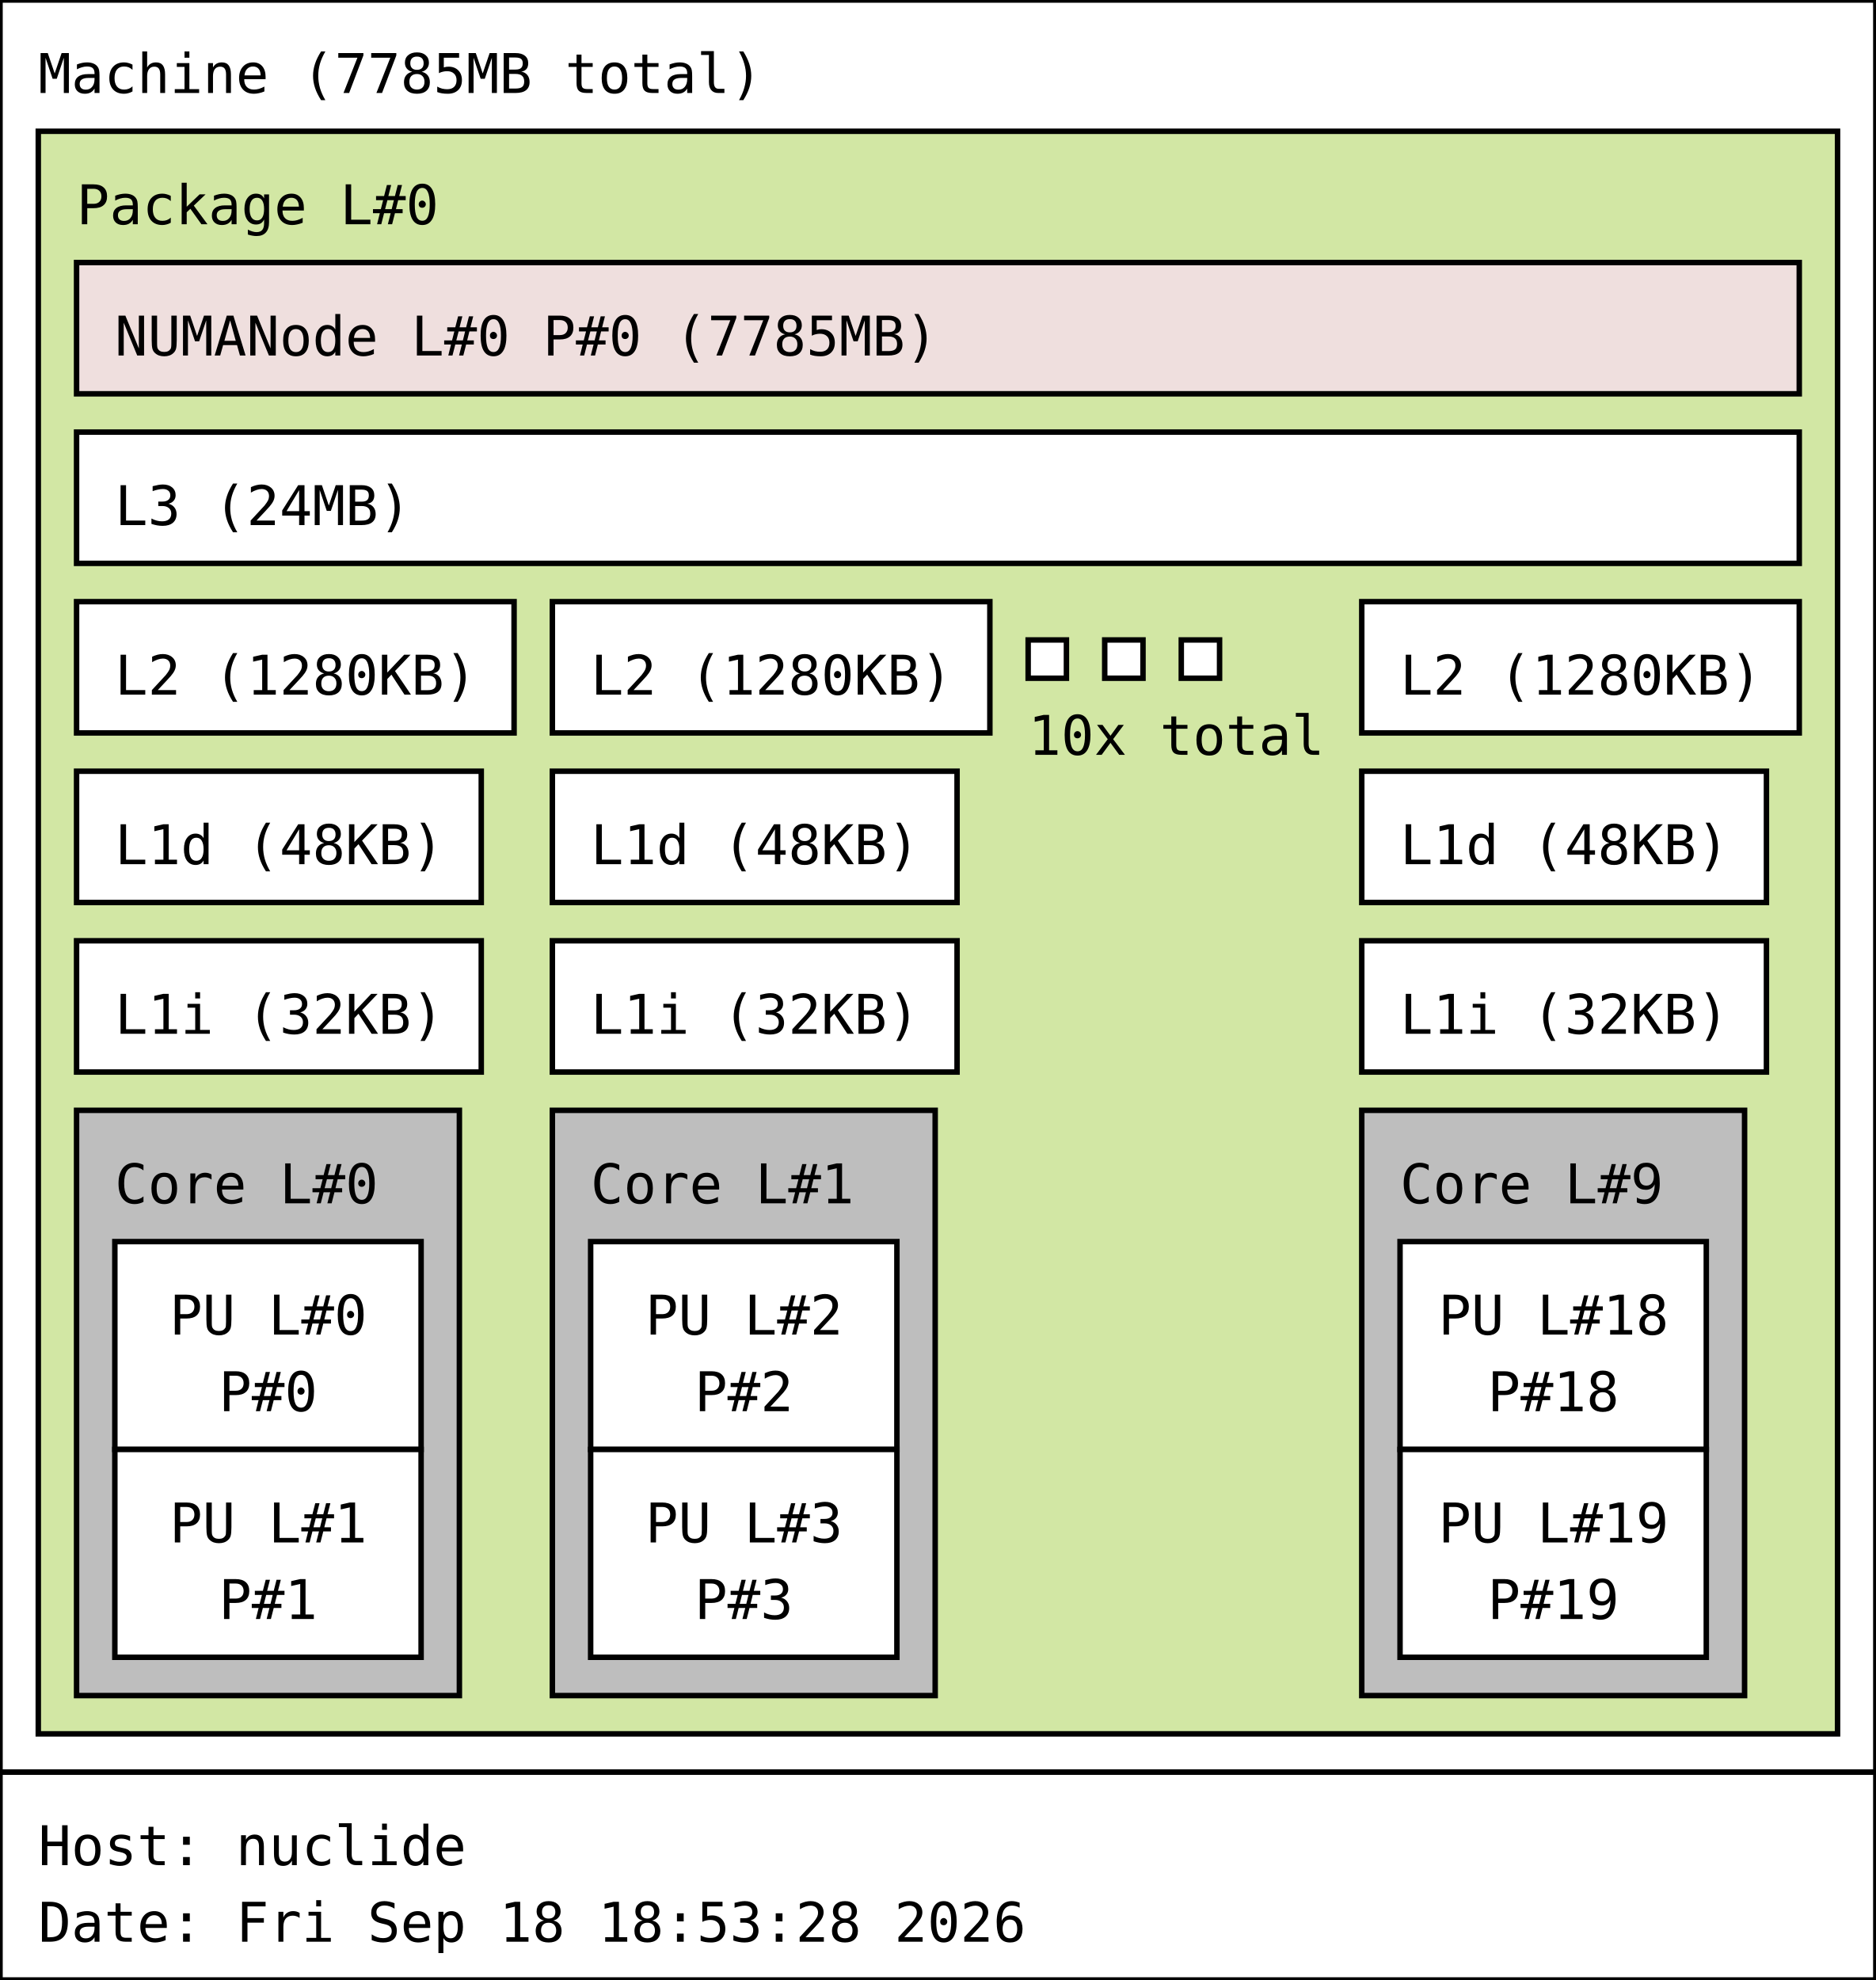
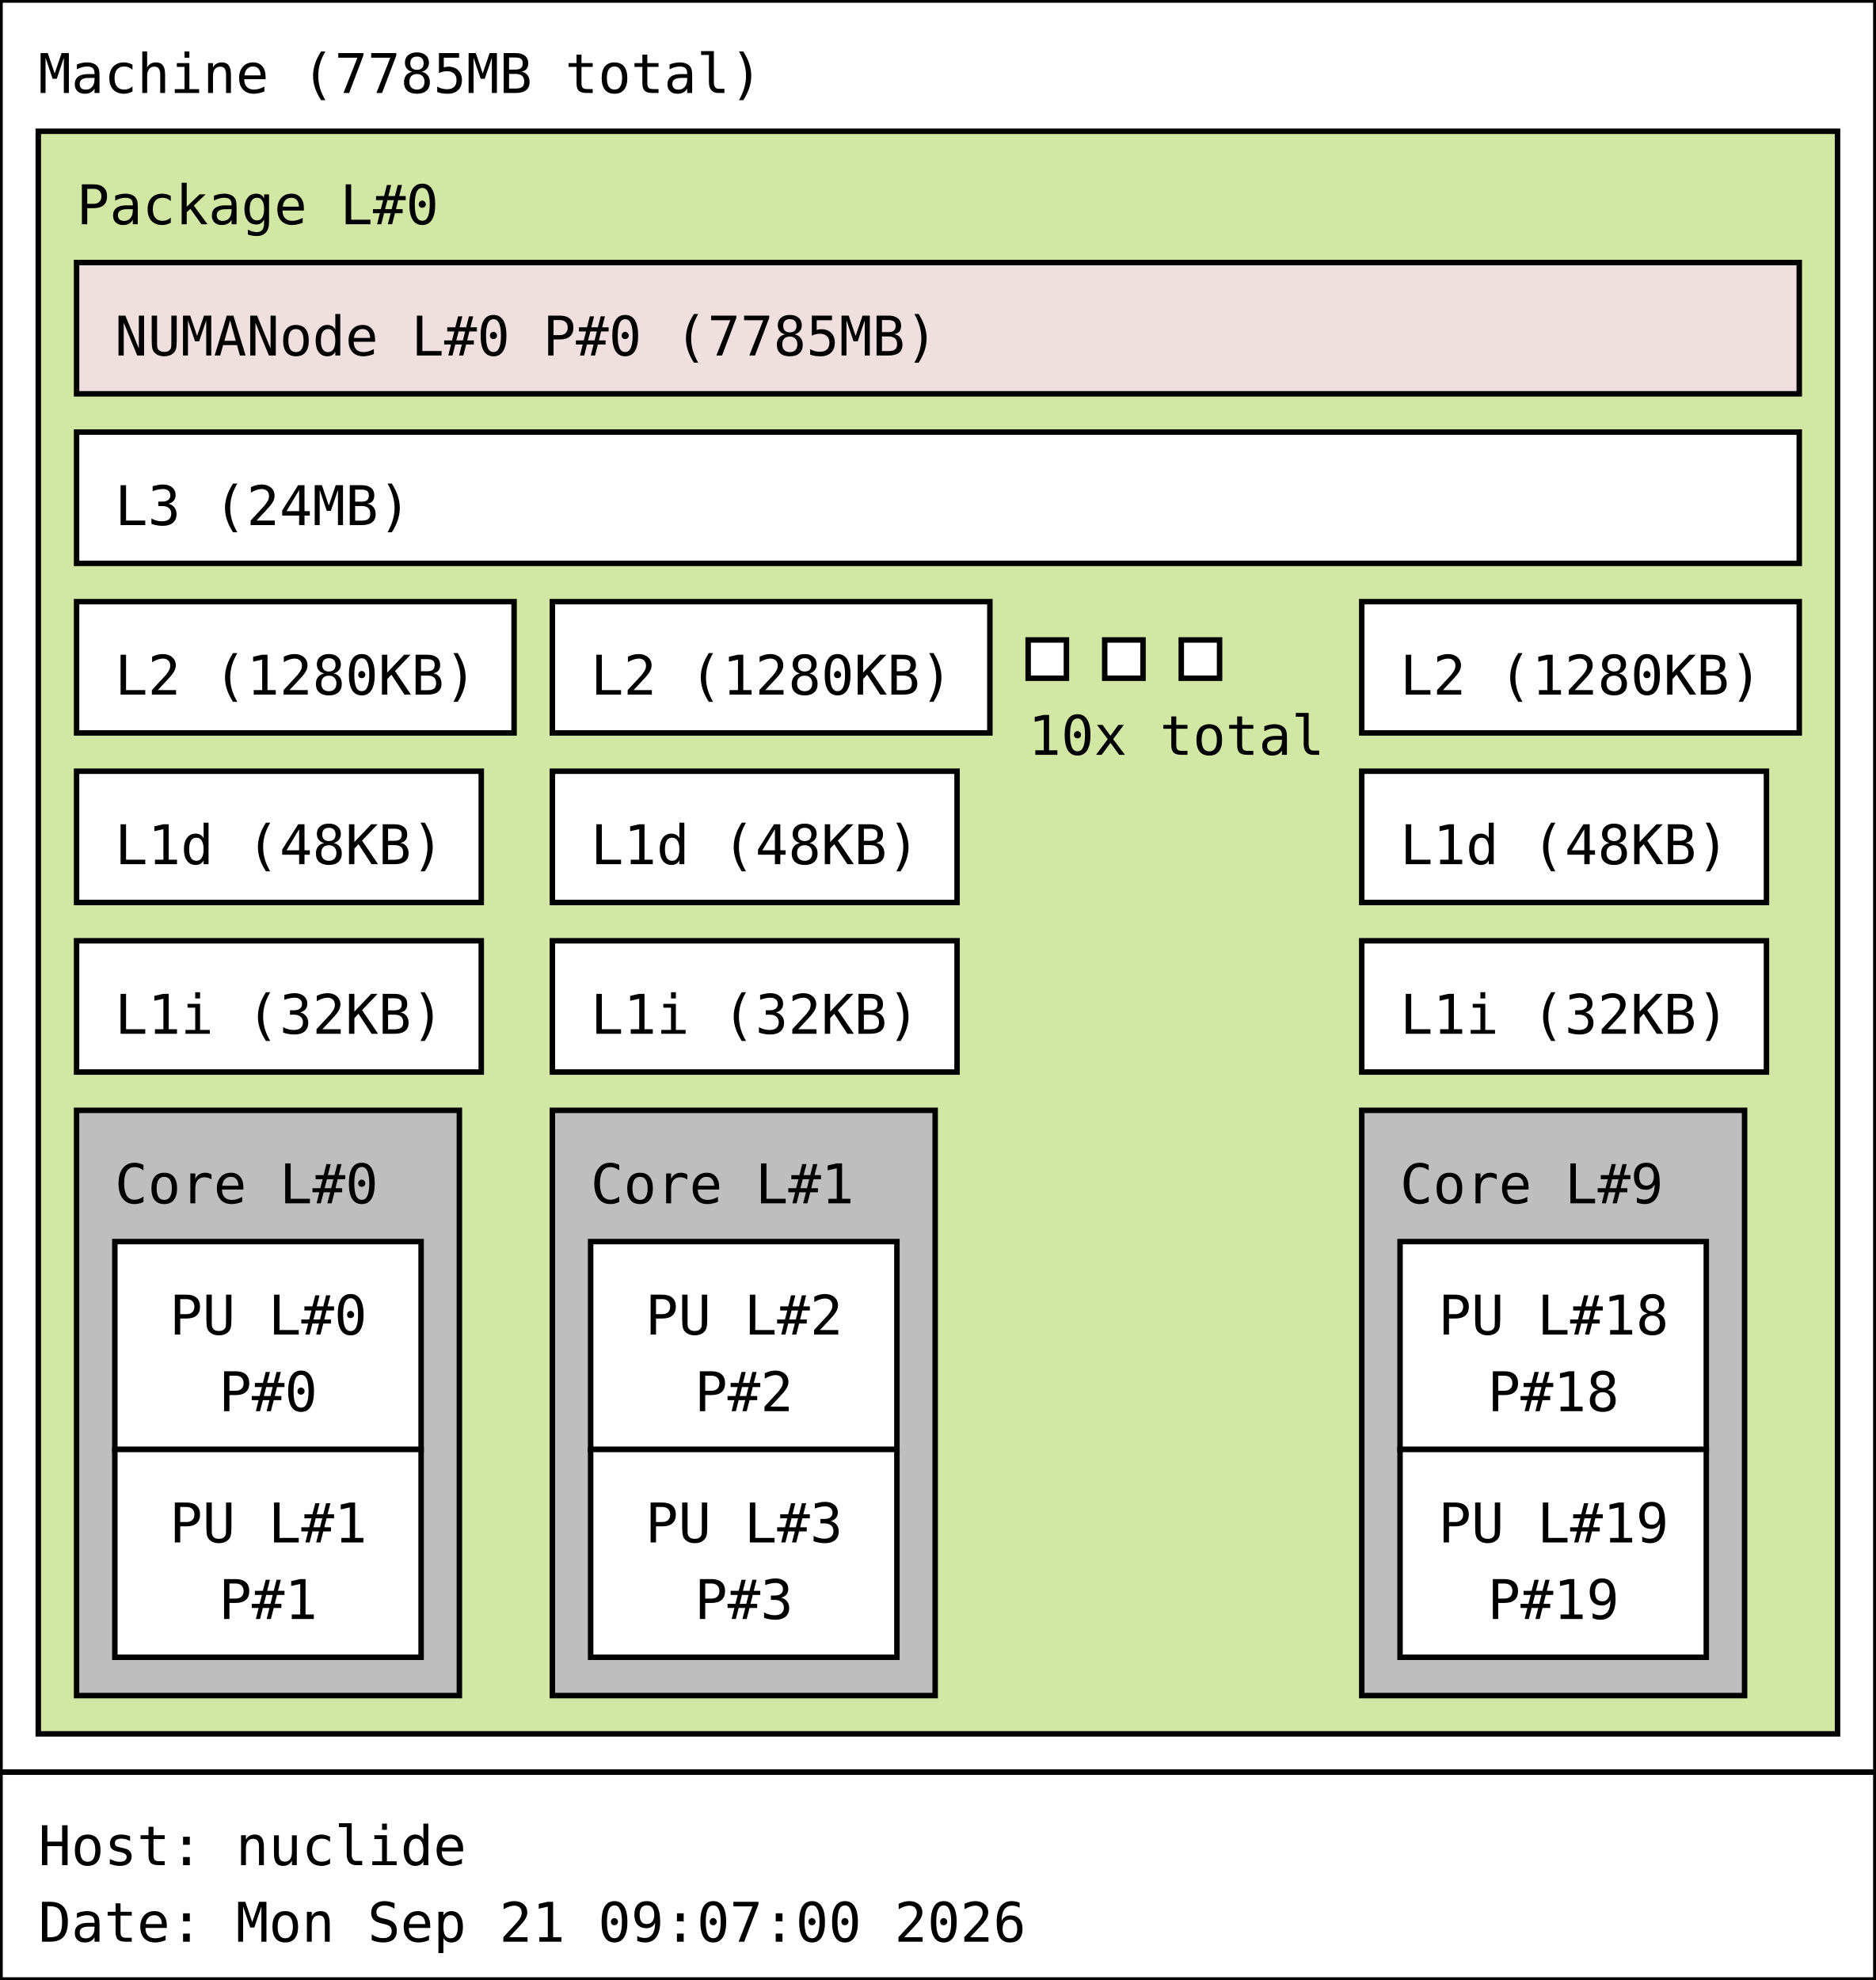
<svg xmlns="http://www.w3.org/2000/svg" width="343px" height="362px" viewBox="0 0 343px 362px" version="1.1">
  <rect id="Machine_0_rect" class="Machine" x="0" y="0" width="343" height="324" fill="rgb(255,255,255)" stroke="rgb(0,0,0)" stroke-width="1" />
  <text id="Machine_0_text" class="Machine" font-family="Monospace" x="7" y="17" fill="rgb(0,0,0)" font-size="10px">Machine (7785MB total)</text>
  <rect id="Package_0_rect" class="Package" x="7" y="24" width="329" height="293" fill="rgb(210,231,164)" stroke="rgb(0,0,0)" stroke-width="1" />
  <text id="Package_0_text" class="Package" font-family="Monospace" x="14" y="41" fill="rgb(0,0,0)" font-size="10px">Package L#0</text>
  <rect id="L3_0_rect" class="L3" x="14" y="79" width="315" height="24" fill="rgb(255,255,255)" stroke="rgb(0,0,0)" stroke-width="1" />
  <text id="L3_0_text" class="L3" font-family="Monospace" x="21" y="96" fill="rgb(0,0,0)" font-size="10px">L3 (24MB)</text>
  <rect id="L2_0_rect" class="L2" x="14" y="110" width="80" height="24" fill="rgb(255,255,255)" stroke="rgb(0,0,0)" stroke-width="1" />
  <text id="L2_0_text" class="L2" font-family="Monospace" x="21" y="127" fill="rgb(0,0,0)" font-size="10px">L2 (1280KB)</text>
  <rect id="L1d_0_rect" class="L1d" x="14" y="141" width="74" height="24" fill="rgb(255,255,255)" stroke="rgb(0,0,0)" stroke-width="1" />
  <text id="L1d_0_text" class="L1d" font-family="Monospace" x="21" y="158" fill="rgb(0,0,0)" font-size="10px">L1d (48KB)</text>
  <rect id="L1i_0_rect" class="L1i" x="14" y="172" width="74" height="24" fill="rgb(255,255,255)" stroke="rgb(0,0,0)" stroke-width="1" />
  <text id="L1i_0_text" class="L1i" font-family="Monospace" x="21" y="189" fill="rgb(0,0,0)" font-size="10px">L1i (32KB)</text>
  <rect id="Core_0_rect" class="Core" x="14" y="203" width="70" height="107" fill="rgb(190,190,190)" stroke="rgb(0,0,0)" stroke-width="1" />
  <text id="Core_0_text" class="Core" font-family="Monospace" x="21" y="220" fill="rgb(0,0,0)" font-size="10px">Core L#0</text>
  <rect id="PU_0_rect" class="PU" x="21" y="227" width="56" height="38" fill="rgb(255,255,255)" stroke="rgb(0,0,0)" stroke-width="1" />
  <text id="PU_0_text" class="PU" font-family="Monospace" x="31" y="244" fill="rgb(0,0,0)" font-size="10px">PU L#0</text>
  <text id="PU_0_text_1" class="PU" font-family="Monospace" x="40" y="258" fill="rgb(0,0,0)" font-size="10px">P#0</text>
  <rect id="PU_1_rect" class="PU" x="21" y="265" width="56" height="38" fill="rgb(255,255,255)" stroke="rgb(0,0,0)" stroke-width="1" />
  <text id="PU_1_text" class="PU" font-family="Monospace" x="31" y="282" fill="rgb(0,0,0)" font-size="10px">PU L#1</text>
  <text id="PU_1_text_1" class="PU" font-family="Monospace" x="40" y="296" fill="rgb(0,0,0)" font-size="10px">P#1</text>
  <rect id="L2_1_rect" class="L2" x="101" y="110" width="80" height="24" fill="rgb(255,255,255)" stroke="rgb(0,0,0)" stroke-width="1" />
  <text id="L2_1_text" class="L2" font-family="Monospace" x="108" y="127" fill="rgb(0,0,0)" font-size="10px">L2 (1280KB)</text>
  <rect id="L1d_1_rect" class="L1d" x="101" y="141" width="74" height="24" fill="rgb(255,255,255)" stroke="rgb(0,0,0)" stroke-width="1" />
  <text id="L1d_1_text" class="L1d" font-family="Monospace" x="108" y="158" fill="rgb(0,0,0)" font-size="10px">L1d (48KB)</text>
  <rect id="L1i_1_rect" class="L1i" x="101" y="172" width="74" height="24" fill="rgb(255,255,255)" stroke="rgb(0,0,0)" stroke-width="1" />
  <text id="L1i_1_text" class="L1i" font-family="Monospace" x="108" y="189" fill="rgb(0,0,0)" font-size="10px">L1i (32KB)</text>
  <rect id="Core_1_rect" class="Core" x="101" y="203" width="70" height="107" fill="rgb(190,190,190)" stroke="rgb(0,0,0)" stroke-width="1" />
  <text id="Core_1_text" class="Core" font-family="Monospace" x="108" y="220" fill="rgb(0,0,0)" font-size="10px">Core L#1</text>
  <rect id="PU_2_rect" class="PU" x="108" y="227" width="56" height="38" fill="rgb(255,255,255)" stroke="rgb(0,0,0)" stroke-width="1" />
  <text id="PU_2_text" class="PU" font-family="Monospace" x="118" y="244" fill="rgb(0,0,0)" font-size="10px">PU L#2</text>
  <text id="PU_2_text_1" class="PU" font-family="Monospace" x="127" y="258" fill="rgb(0,0,0)" font-size="10px">P#2</text>
  <rect id="PU_3_rect" class="PU" x="108" y="265" width="56" height="38" fill="rgb(255,255,255)" stroke="rgb(0,0,0)" stroke-width="1" />
  <text id="PU_3_text" class="PU" font-family="Monospace" x="118" y="282" fill="rgb(0,0,0)" font-size="10px">PU L#3</text>
  <text id="PU_3_text_1" class="PU" font-family="Monospace" x="127" y="296" fill="rgb(0,0,0)" font-size="10px">P#3</text>
  <rect id="L2_2_rect" class="L2" x="188" y="117" width="7" height="7" fill="rgb(255,255,255)" stroke="rgb(0,0,0)" stroke-width="1" />
  <rect id="L2_2_rect" class="L2" x="202" y="117" width="7" height="7" fill="rgb(255,255,255)" stroke="rgb(0,0,0)" stroke-width="1" />
  <rect id="L2_2_rect" class="L2" x="216" y="117" width="7" height="7" fill="rgb(255,255,255)" stroke="rgb(0,0,0)" stroke-width="1" />
  <text id="L2_2_text" class="L2" font-family="Monospace" x="188" y="138" fill="rgb(0,0,0)" font-size="10px">10x total</text>
  <rect id="L2_9_rect" class="L2" x="249" y="110" width="80" height="24" fill="rgb(255,255,255)" stroke="rgb(0,0,0)" stroke-width="1" />
  <text id="L2_9_text" class="L2" font-family="Monospace" x="256" y="127" fill="rgb(0,0,0)" font-size="10px">L2 (1280KB)</text>
  <rect id="L1d_9_rect" class="L1d" x="249" y="141" width="74" height="24" fill="rgb(255,255,255)" stroke="rgb(0,0,0)" stroke-width="1" />
  <text id="L1d_9_text" class="L1d" font-family="Monospace" x="256" y="158" fill="rgb(0,0,0)" font-size="10px">L1d (48KB)</text>
  <rect id="L1i_9_rect" class="L1i" x="249" y="172" width="74" height="24" fill="rgb(255,255,255)" stroke="rgb(0,0,0)" stroke-width="1" />
  <text id="L1i_9_text" class="L1i" font-family="Monospace" x="256" y="189" fill="rgb(0,0,0)" font-size="10px">L1i (32KB)</text>
  <rect id="Core_9_rect" class="Core" x="249" y="203" width="70" height="107" fill="rgb(190,190,190)" stroke="rgb(0,0,0)" stroke-width="1" />
  <text id="Core_9_text" class="Core" font-family="Monospace" x="256" y="220" fill="rgb(0,0,0)" font-size="10px">Core L#9</text>
  <rect id="PU_18_rect" class="PU" x="256" y="227" width="56" height="38" fill="rgb(255,255,255)" stroke="rgb(0,0,0)" stroke-width="1" />
  <text id="PU_18_text" class="PU" font-family="Monospace" x="263" y="244" fill="rgb(0,0,0)" font-size="10px">PU L#18</text>
  <text id="PU_18_text_1" class="PU" font-family="Monospace" x="272" y="258" fill="rgb(0,0,0)" font-size="10px">P#18</text>
  <rect id="PU_19_rect" class="PU" x="256" y="265" width="56" height="38" fill="rgb(255,255,255)" stroke="rgb(0,0,0)" stroke-width="1" />
  <text id="PU_19_text" class="PU" font-family="Monospace" x="263" y="282" fill="rgb(0,0,0)" font-size="10px">PU L#19</text>
  <text id="PU_19_text_1" class="PU" font-family="Monospace" x="272" y="296" fill="rgb(0,0,0)" font-size="10px">P#19</text>
  <rect id="NUMANode_0_rect" class="NUMANode" x="14" y="48" width="315" height="24" fill="rgb(239,223,222)" stroke="rgb(0,0,0)" stroke-width="1" />
  <text id="NUMANode_0_text" class="NUMANode" font-family="Monospace" x="21" y="65" fill="rgb(0,0,0)" font-size="10px">NUMANode L#0 P#0 (7785MB)</text>
  <rect id="anon_rect" x="0" y="324" width="343" height="38" fill="rgb(255,255,255)" stroke="rgb(0,0,0)" stroke-width="1" />
  <text id="anon_text" font-family="Monospace" x="7" y="341" fill="rgb(0,0,0)" font-size="10px">Host: nuclide</text>
-   <text id="anon_text_1" font-family="Monospace" x="7" y="355" fill="rgb(0,0,0)" font-size="10px">Date: Fri Sep 18 18:53:28 2026</text>
+   <text id="anon_text_1" font-family="Monospace" x="7" y="355" fill="rgb(0,0,0)" font-size="10px">Date: Mon Sep 21 09:07:00 2026</text>
</svg>
